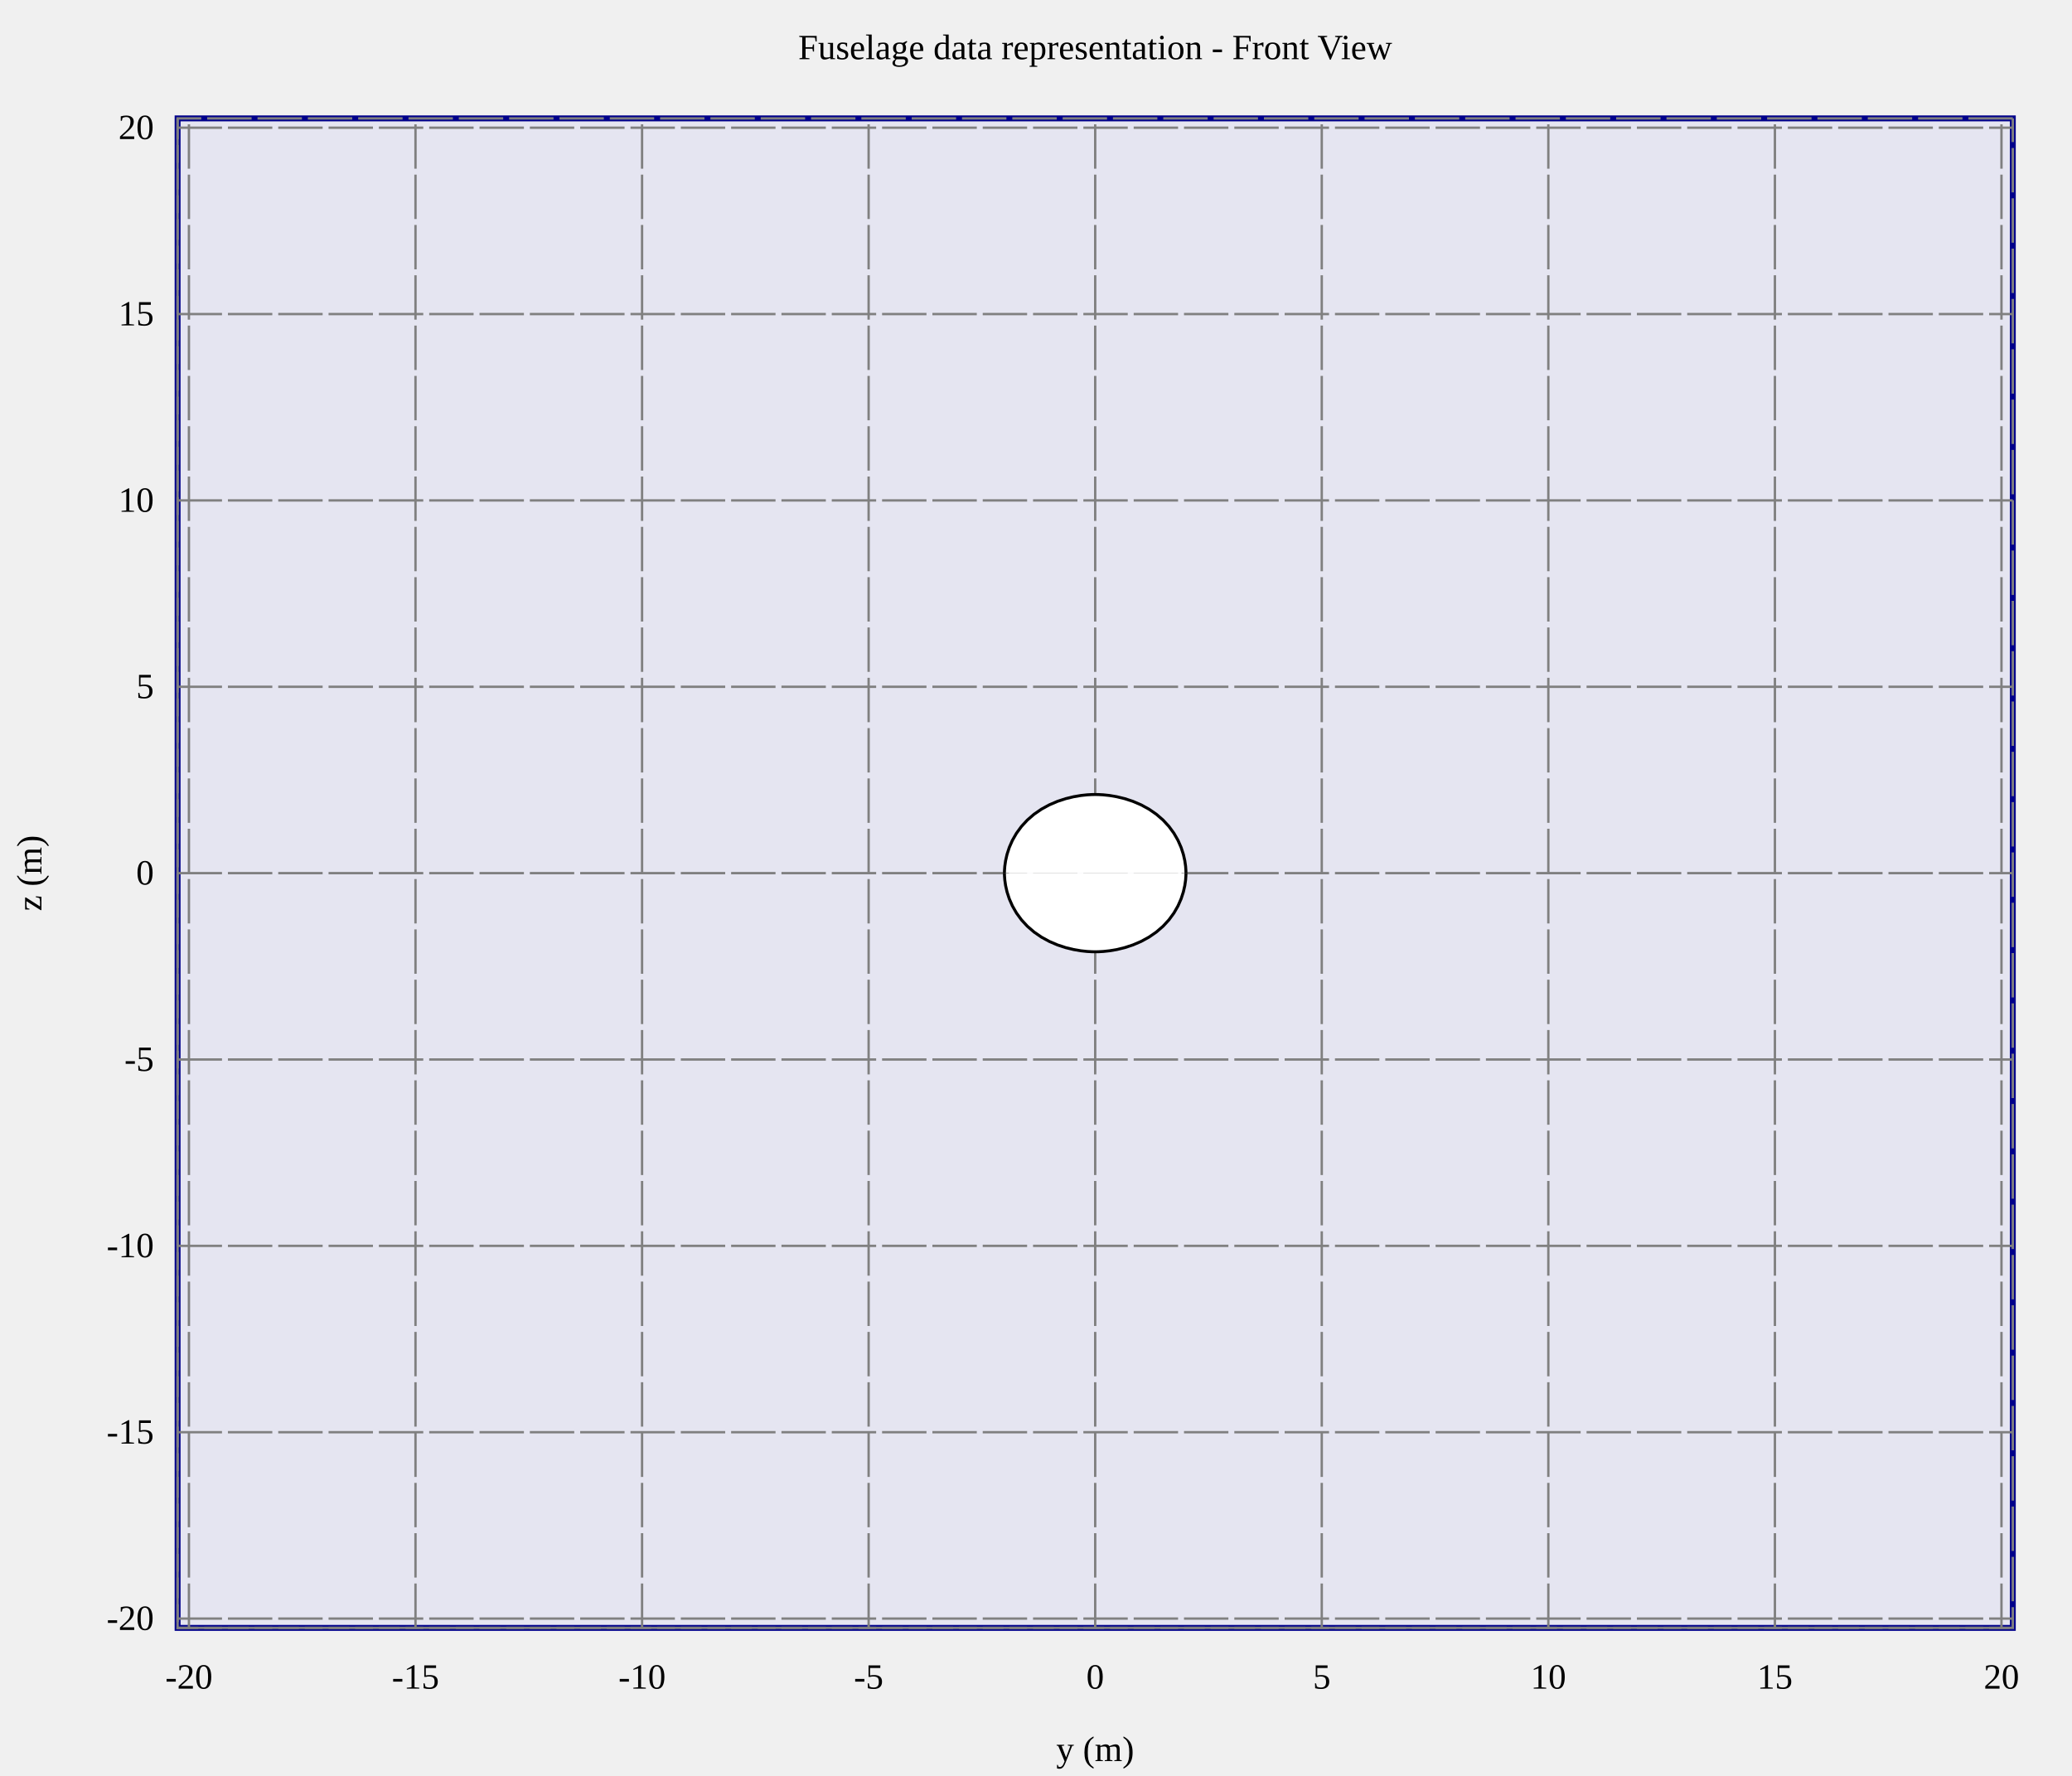
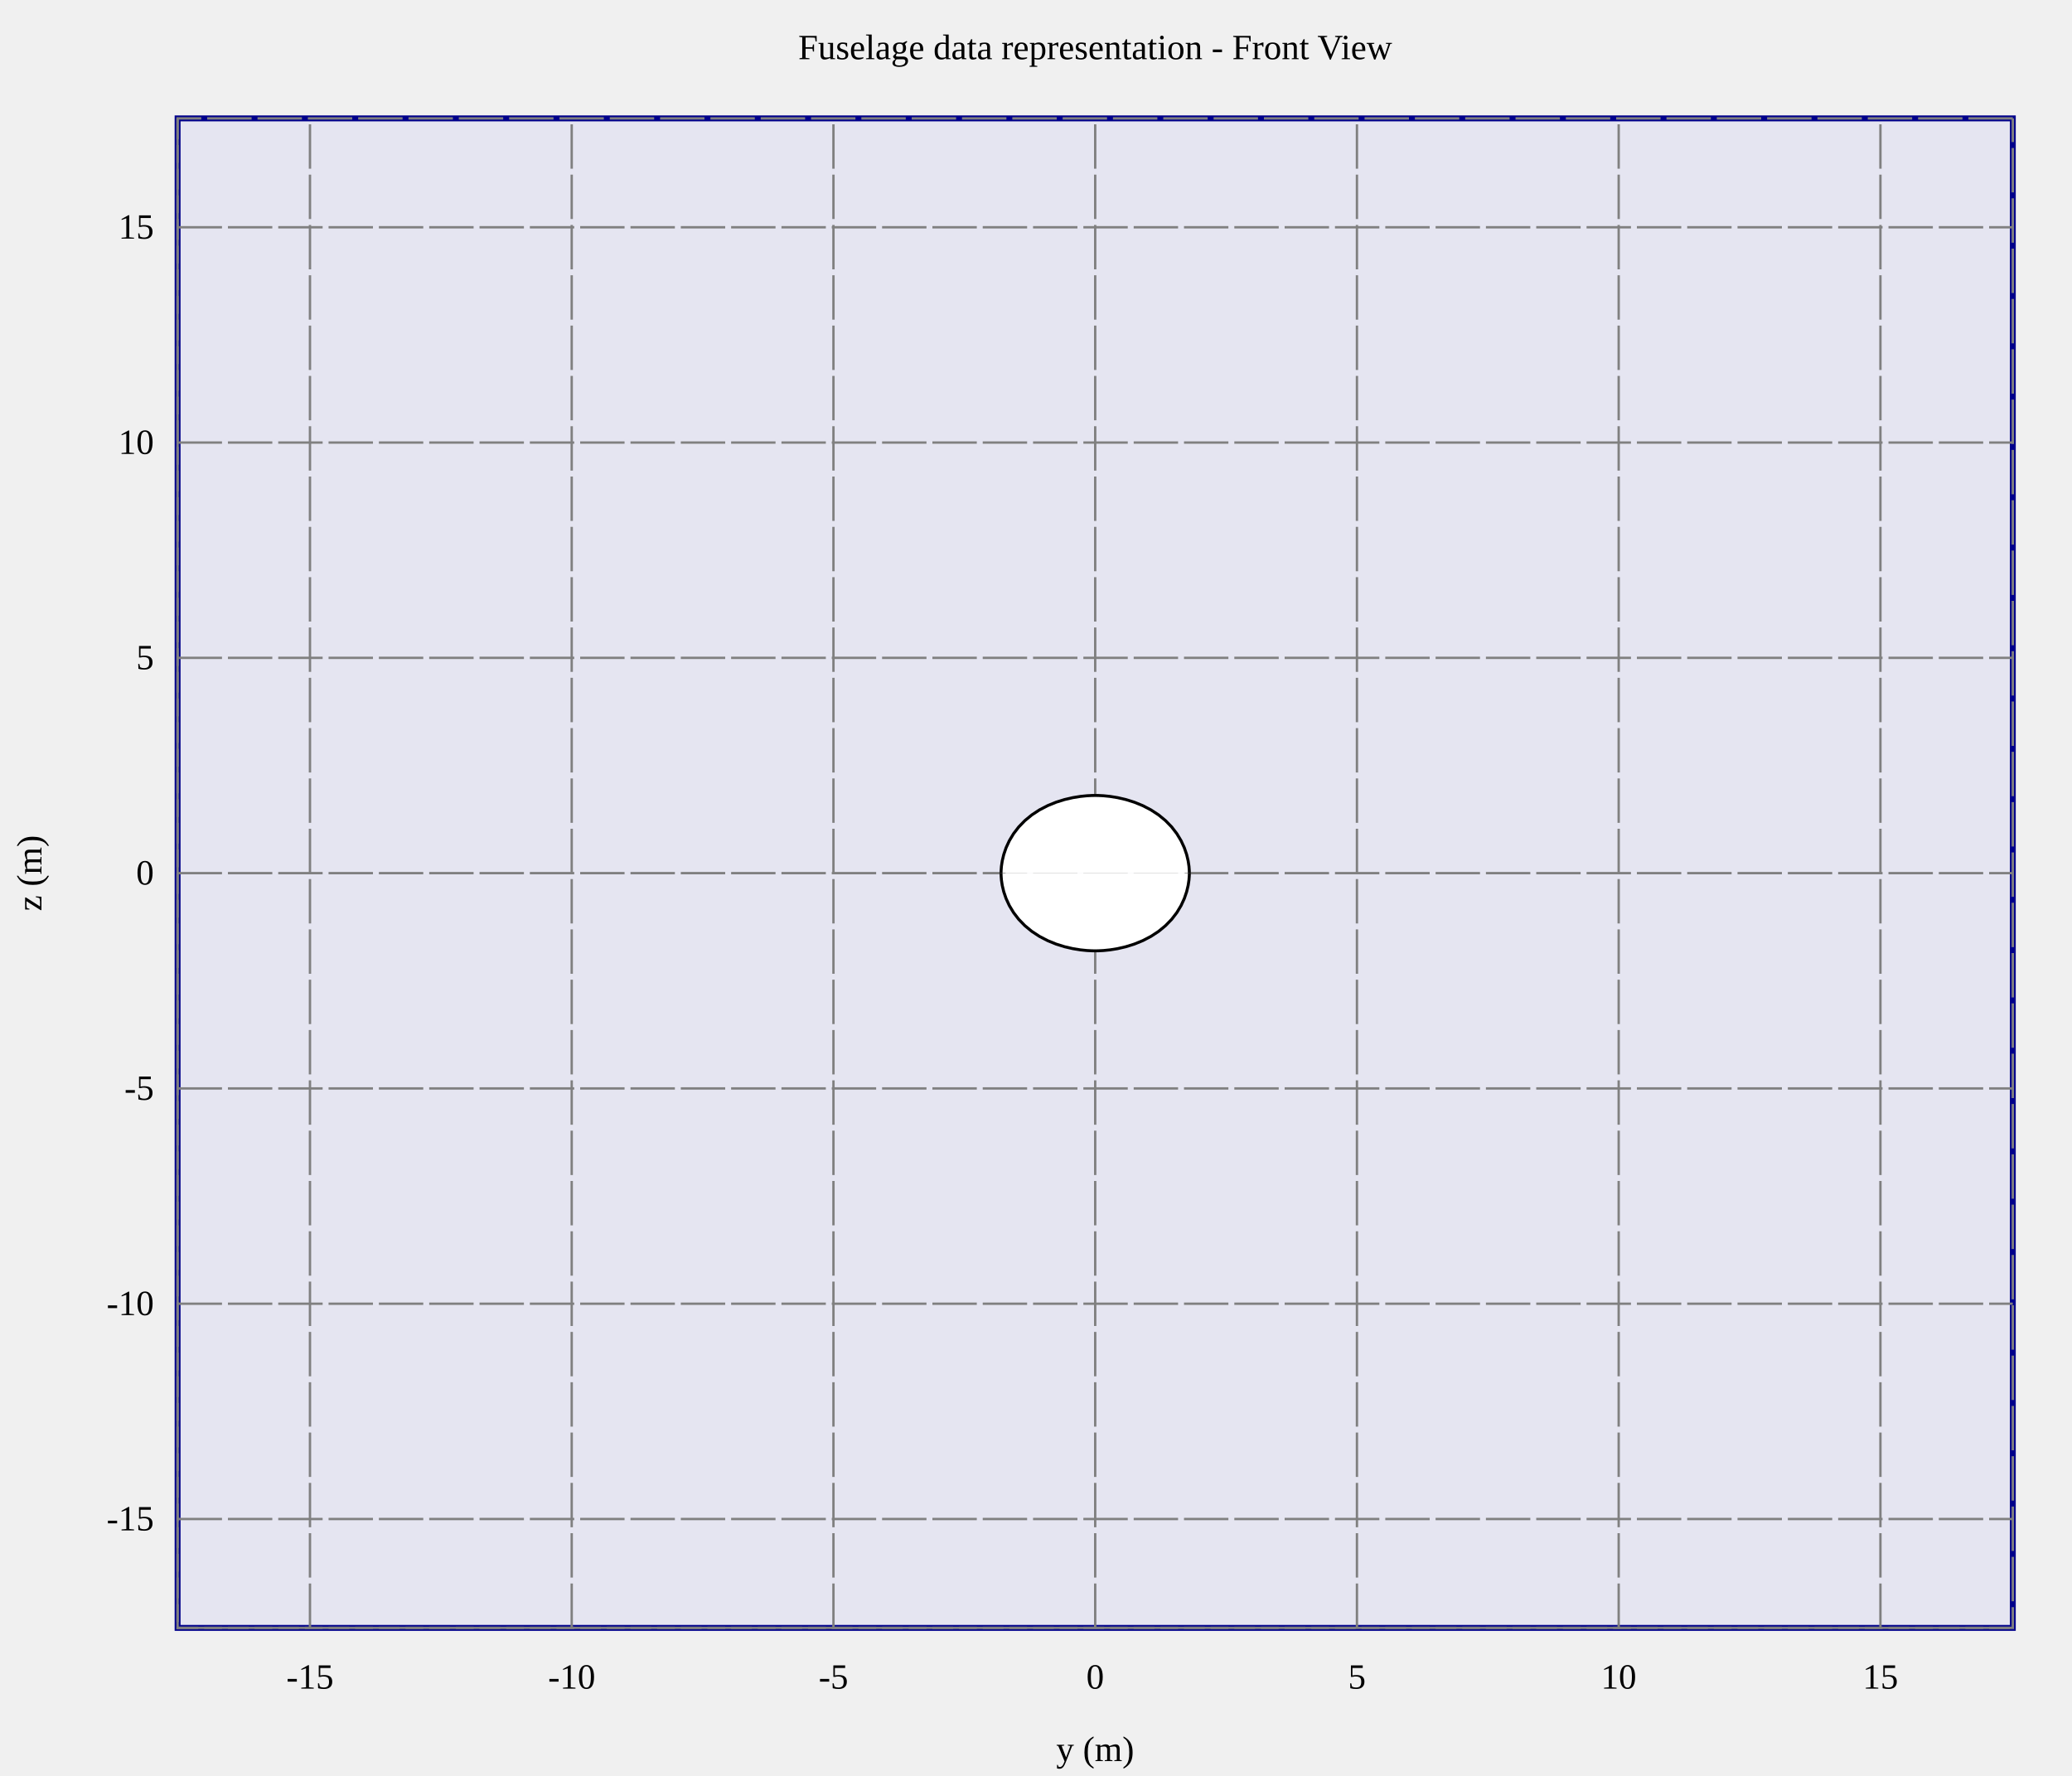
<svg xmlns="http://www.w3.org/2000/svg" id="svg" class="svg" width="700" height="600">
  <g id="page" width="700" height="600">
    <g id="graph" transform="translate(60,40)">
      <rect width="620" height="510" fill="blue" opacity="0.05" />
      <rect width="620" height="510" fill="none" opacity="1.0" style="stroke: darkblue; stroke-width: 2px;" />
      <g id="xAxis" class="axis" transform="translate(0,510)">
-         <g class="tick" transform="translate(3.826312,0)" style="opacity: 1;">
-           <line y2="-510" x2="0" style="fill: none; stroke: rgb(128, 128, 128); stroke-width: 0.8px; stroke-dasharray: 15px, 2px; font-style: normal; font-variant-caps: normal; font-weight: normal; font-size: 10px; line-height: normal; font-family: sans-serif; shape-rendering: geometricprecision;" />
-           <text dy=".71em" y="12" x="0" style="text-anchor: middle;">-20</text>
-         </g>
-         <g class="tick" transform="translate(80.36973,0)" style="opacity: 1;">
+         <g class="tick" transform="translate(44.71965,0)" style="opacity: 1;">
          <line y2="-510" x2="0" style="fill: none; stroke: rgb(128, 128, 128); stroke-width: 0.8px; stroke-dasharray: 15px, 2px; font-style: normal; font-variant-caps: normal; font-weight: normal; font-size: 10px; line-height: normal; font-family: sans-serif; shape-rendering: geometricprecision;" />
          <text dy=".71em" y="12" x="0" style="text-anchor: middle;">-15</text>
        </g>
-         <g class="tick" transform="translate(156.9132,0)" style="opacity: 1;">
+         <g class="tick" transform="translate(133.1464,0)" style="opacity: 1;">
          <line y2="-510" x2="0" style="fill: none; stroke: rgb(128, 128, 128); stroke-width: 0.8px; stroke-dasharray: 15px, 2px; font-style: normal; font-variant-caps: normal; font-weight: normal; font-size: 10px; line-height: normal; font-family: sans-serif; shape-rendering: geometricprecision;" />
          <text dy=".71em" y="12" x="0" style="text-anchor: middle;">-10</text>
        </g>
-         <g class="tick" transform="translate(233.4566,0)" style="opacity: 1;">
+         <g class="tick" transform="translate(221.5732,0)" style="opacity: 1;">
          <line y2="-510" x2="0" style="fill: none; stroke: rgb(128, 128, 128); stroke-width: 0.8px; stroke-dasharray: 15px, 2px; font-style: normal; font-variant-caps: normal; font-weight: normal; font-size: 10px; line-height: normal; font-family: sans-serif; shape-rendering: geometricprecision;" />
          <text dy=".71em" y="12" x="0" style="text-anchor: middle;">-5</text>
        </g>
        <g class="tick" transform="translate(310,0)" style="opacity: 1;">
          <line y2="-510" x2="0" style="fill: none; stroke: rgb(128, 128, 128); stroke-width: 0.8px; stroke-dasharray: 15px, 2px; font-style: normal; font-variant-caps: normal; font-weight: normal; font-size: 10px; line-height: normal; font-family: sans-serif; shape-rendering: geometricprecision;" />
          <text dy=".71em" y="12" x="0" style="text-anchor: middle;">0</text>
        </g>
-         <g class="tick" transform="translate(386.5434,0)" style="opacity: 1;">
+         <g class="tick" transform="translate(398.4268,0)" style="opacity: 1;">
          <line y2="-510" x2="0" style="fill: none; stroke: rgb(128, 128, 128); stroke-width: 0.8px; stroke-dasharray: 15px, 2px; font-style: normal; font-variant-caps: normal; font-weight: normal; font-size: 10px; line-height: normal; font-family: sans-serif; shape-rendering: geometricprecision;" />
          <text dy=".71em" y="12" x="0" style="text-anchor: middle;">5</text>
        </g>
-         <g class="tick" transform="translate(463.0868,0)" style="opacity: 1;">
+         <g class="tick" transform="translate(486.8536,0)" style="opacity: 1;">
          <line y2="-510" x2="0" style="fill: none; stroke: rgb(128, 128, 128); stroke-width: 0.8px; stroke-dasharray: 15px, 2px; font-style: normal; font-variant-caps: normal; font-weight: normal; font-size: 10px; line-height: normal; font-family: sans-serif; shape-rendering: geometricprecision;" />
          <text dy=".71em" y="12" x="0" style="text-anchor: middle;">10</text>
        </g>
-         <g class="tick" transform="translate(539.6303,0)" style="opacity: 1;">
+         <g class="tick" transform="translate(575.2803,0)" style="opacity: 1;">
          <line y2="-510" x2="0" style="fill: none; stroke: rgb(128, 128, 128); stroke-width: 0.8px; stroke-dasharray: 15px, 2px; font-style: normal; font-variant-caps: normal; font-weight: normal; font-size: 10px; line-height: normal; font-family: sans-serif; shape-rendering: geometricprecision;" />
          <text dy=".71em" y="12" x="0" style="text-anchor: middle;">15</text>
-         </g>
-         <g class="tick" transform="translate(616.1737,0)" style="opacity: 1;">
-           <line y2="-510" x2="0" style="fill: none; stroke: rgb(128, 128, 128); stroke-width: 0.8px; stroke-dasharray: 15px, 2px; font-style: normal; font-variant-caps: normal; font-weight: normal; font-size: 10px; line-height: normal; font-family: sans-serif; shape-rendering: geometricprecision;" />
-           <text dy=".71em" y="12" x="0" style="text-anchor: middle;">20</text>
        </g>
        <path class="domain" d="M0,-510V0H620V-510" style="fill: none; stroke: rgb(128, 128, 128); stroke-width: 0.8px; stroke-dasharray: 15px, 2px; font-style: normal; font-variant-caps: normal; font-weight: normal; font-size: 10px; line-height: normal; font-family: sans-serif; shape-rendering: geometricprecision;" />
      </g>
      <g id="yAxis" class="axis">
-         <g class="tick" transform="translate(0,506.8525)" style="opacity: 1;">
-           <line x2="620" y2="0" style="fill: none; stroke: rgb(128, 128, 128); stroke-dasharray: 15px, 2px; stroke-width: 0.8px; shape-rendering: geometricprecision;" />
-           <text dy=".32em" x="-8" y="0" style="text-anchor: end;">-20</text>
-         </g>
-         <g class="tick" transform="translate(0,443.8894)" style="opacity: 1;">
+         <g class="tick" transform="translate(0,473.2145)" style="opacity: 1;">
          <line x2="620" y2="0" style="fill: none; stroke: rgb(128, 128, 128); stroke-dasharray: 15px, 2px; stroke-width: 0.8px; shape-rendering: geometricprecision;" />
          <text dy=".32em" x="-8" y="0" style="text-anchor: end;">-15</text>
        </g>
-         <g class="tick" transform="translate(0,380.9263)" style="opacity: 1;">
+         <g class="tick" transform="translate(0,400.4763)" style="opacity: 1;">
          <line x2="620" y2="0" style="fill: none; stroke: rgb(128, 128, 128); stroke-dasharray: 15px, 2px; stroke-width: 0.8px; shape-rendering: geometricprecision;" />
          <text dy=".32em" x="-8" y="0" style="text-anchor: end;">-10</text>
        </g>
-         <g class="tick" transform="translate(0,317.9631)" style="opacity: 1;">
+         <g class="tick" transform="translate(0,327.7382)" style="opacity: 1;">
          <line x2="620" y2="0" style="fill: none; stroke: rgb(128, 128, 128); stroke-dasharray: 15px, 2px; stroke-width: 0.8px; shape-rendering: geometricprecision;" />
          <text dy=".32em" x="-8" y="0" style="text-anchor: end;">-5</text>
        </g>
        <g class="tick" transform="translate(0,255)" style="opacity: 1;">
          <line x2="620" y2="0" style="fill: none; stroke: rgb(128, 128, 128); stroke-dasharray: 15px, 2px; stroke-width: 0.8px; shape-rendering: geometricprecision;" />
          <text dy=".32em" x="-8" y="0" style="text-anchor: end;">0</text>
        </g>
-         <g class="tick" transform="translate(0,192.0369)" style="opacity: 1;">
+         <g class="tick" transform="translate(0,182.2618)" style="opacity: 1;">
          <line x2="620" y2="0" style="fill: none; stroke: rgb(128, 128, 128); stroke-dasharray: 15px, 2px; stroke-width: 0.8px; shape-rendering: geometricprecision;" />
          <text dy=".32em" x="-8" y="0" style="text-anchor: end;">5</text>
        </g>
-         <g class="tick" transform="translate(0,129.0737)" style="opacity: 1;">
+         <g class="tick" transform="translate(0,109.5237)" style="opacity: 1;">
          <line x2="620" y2="0" style="fill: none; stroke: rgb(128, 128, 128); stroke-dasharray: 15px, 2px; stroke-width: 0.8px; shape-rendering: geometricprecision;" />
          <text dy=".32em" x="-8" y="0" style="text-anchor: end;">10</text>
        </g>
-         <g class="tick" transform="translate(0,66.11059)" style="opacity: 1;">
+         <g class="tick" transform="translate(0,36.78552)" style="opacity: 1;">
          <line x2="620" y2="0" style="fill: none; stroke: rgb(128, 128, 128); stroke-dasharray: 15px, 2px; stroke-width: 0.8px; shape-rendering: geometricprecision;" />
          <text dy=".32em" x="-8" y="0" style="text-anchor: end;">15</text>
-         </g>
-         <g class="tick" transform="translate(0,3.14745)" style="opacity: 1;">
-           <line x2="620" y2="0" style="fill: none; stroke: rgb(128, 128, 128); stroke-dasharray: 15px, 2px; stroke-width: 0.8px; shape-rendering: geometricprecision;" />
-           <text dy=".32em" x="-8" y="0" style="text-anchor: end;">20</text>
        </g>
        <path class="domain" d="M620,0H0V510H620" style="fill: none; stroke: rgb(128, 128, 128); stroke-dasharray: 15px, 2px; stroke-width: 0.8px; shape-rendering: geometricprecision;" />
      </g>
      <g id="xy" class="xy">
-         <path id="line" d="M279.842,255L279.857,254.13L279.959,252.714L280.221,250.89L280.701,248.78L281.444,246.497L282.481,244.138L283.827,241.791L285.482,239.529L287.433,237.414L289.654,235.495L292.101,233.808L294.718,232.377L297.433,231.214L300.162,230.318L302.804,229.676L305.245,229.261L307.356,229.034L308.993,228.946L310,228.933L310,228.933L311.007,228.946L312.644,229.034L314.755,229.261L317.196,229.676L319.838,230.318L322.567,231.214L325.282,232.377L327.899,233.808L330.346,235.495L332.567,237.414L334.518,239.529L336.173,241.791L337.519,244.138L338.556,246.497L339.299,248.78L339.779,250.89L340.041,252.714L340.143,254.13L340.158,255" class="line" style="fill:none; stroke:black; stroke-width:2" />
-         <path id="area" d="M279.842,255L279.857,254.13L279.959,252.714L280.221,250.89L280.701,248.78L281.444,246.497L282.481,244.138L283.827,241.791L285.482,239.529L287.433,237.414L289.654,235.495L292.101,233.808L294.718,232.377L297.433,231.214L300.162,230.318L302.804,229.676L305.245,229.261L307.356,229.034L308.993,228.946L310,228.933L310,228.933L311.007,228.946L312.644,229.034L314.755,229.261L317.196,229.676L319.838,230.318L322.567,231.214L325.282,232.377L327.899,233.808L330.346,235.495L332.567,237.414L334.518,239.529L336.173,241.791L337.519,244.138L338.556,246.497L339.299,248.78L339.779,250.89L340.041,252.714L340.143,254.13L340.158,255L340.158,255L340.143,255L340.041,255L339.779,255L339.299,255L338.556,255L337.519,255L336.173,255L334.518,255L332.567,255L330.346,255L327.899,255L325.282,255L322.567,255L319.838,255L317.196,255L314.755,255L312.644,255L311.007,255L310,255L310,255L308.993,255L307.356,255L305.245,255L302.804,255L300.162,255L297.433,255L294.718,255L292.101,255L289.654,255L287.433,255L285.482,255L283.827,255L282.481,255L281.444,255L280.701,255L280.221,255L279.959,255L279.857,255L279.842,255Z" class="area" style="fill:white;" opacity="1" />
+         <path id="line" d="M278.697,255L278.713,254.141L278.818,252.742L279.09,250.94L279.589,248.856L280.36,246.6L281.436,244.27L282.833,241.952L284.551,239.717L286.577,237.628L288.881,235.732L291.421,234.066L294.137,232.653L296.956,231.504L299.788,230.619L302.531,229.984L305.064,229.574L307.255,229.351L308.955,229.264L310,229.251L310,229.251L311.045,229.264L312.745,229.351L314.936,229.574L317.469,229.984L320.212,230.619L323.044,231.504L325.863,232.653L328.579,234.066L331.119,235.732L333.423,237.628L335.449,239.717L337.167,241.952L338.564,244.27L339.64,246.6L340.411,248.856L340.91,250.94L341.182,252.742L341.287,254.141L341.303,255" class="line" style="fill:none; stroke:black; stroke-width:2" />
+         <path id="area" d="M278.697,255L278.713,254.141L278.818,252.742L279.09,250.94L279.589,248.856L280.36,246.6L281.436,244.27L282.833,241.952L284.551,239.717L286.577,237.628L288.881,235.732L291.421,234.066L294.137,232.653L296.956,231.504L299.788,230.619L302.531,229.984L305.064,229.574L307.255,229.351L308.955,229.264L310,229.251L310,229.251L311.045,229.264L312.745,229.351L314.936,229.574L317.469,229.984L320.212,230.619L323.044,231.504L325.863,232.653L328.579,234.066L331.119,235.732L333.423,237.628L335.449,239.717L337.167,241.952L338.564,244.27L339.64,246.6L340.411,248.856L340.91,250.94L341.182,252.742L341.287,254.141L341.303,255L341.303,255L341.287,255L341.182,255L340.91,255L340.411,255L339.64,255L338.564,255L337.167,255L335.449,255L333.423,255L331.119,255L328.579,255L325.863,255L323.044,255L320.212,255L317.469,255L314.936,255L312.745,255L311.045,255L310,255L310,255L308.955,255L307.255,255L305.064,255L302.531,255L299.788,255L296.956,255L294.137,255L291.421,255L288.881,255L286.577,255L284.551,255L282.833,255L281.436,255L280.36,255L279.589,255L279.09,255L278.818,255L278.713,255L278.697,255Z" class="area" style="fill:white;" opacity="1" />
      </g>
      <g id="xy" class="xy">
-         <path id="line" d="M340.158,255L340.143,255.87L340.041,257.286L339.779,259.11L339.299,261.22L338.556,263.503L337.519,265.862L336.173,268.209L334.518,270.471L332.567,272.586L330.346,274.505L327.899,276.192L325.282,277.623L322.567,278.786L319.838,279.682L317.196,280.324L314.755,280.739L312.644,280.966L311.007,281.054L310,281.067L310,281.067L308.993,281.054L307.356,280.966L305.245,280.739L302.804,280.324L300.162,279.682L297.433,278.786L294.718,277.623L292.101,276.192L289.654,274.505L287.433,272.586L285.482,270.471L283.827,268.209L282.481,265.862L281.444,263.503L280.701,261.22L280.221,259.11L279.959,257.286L279.857,255.87L279.842,255" class="line" style="fill:none; stroke:black; stroke-width:2" />
-         <path id="area" d="M340.158,255L340.143,255.87L340.041,257.286L339.779,259.11L339.299,261.22L338.556,263.503L337.519,265.862L336.173,268.209L334.518,270.471L332.567,272.586L330.346,274.505L327.899,276.192L325.282,277.623L322.567,278.786L319.838,279.682L317.196,280.324L314.755,280.739L312.644,280.966L311.007,281.054L310,281.067L310,281.067L308.993,281.054L307.356,280.966L305.245,280.739L302.804,280.324L300.162,279.682L297.433,278.786L294.718,277.623L292.101,276.192L289.654,274.505L287.433,272.586L285.482,270.471L283.827,268.209L282.481,265.862L281.444,263.503L280.701,261.22L280.221,259.11L279.959,257.286L279.857,255.87L279.842,255L279.842,255L279.857,255L279.959,255L280.221,255L280.701,255L281.444,255L282.481,255L283.827,255L285.482,255L287.433,255L289.654,255L292.101,255L294.718,255L297.433,255L300.162,255L302.804,255L305.245,255L307.356,255L308.993,255L310,255L310,255L311.007,255L312.644,255L314.755,255L317.196,255L319.838,255L322.567,255L325.282,255L327.899,255L330.346,255L332.567,255L334.518,255L336.173,255L337.519,255L338.556,255L339.299,255L339.779,255L340.041,255L340.143,255L340.158,255Z" class="area" style="fill:white;" opacity="1" />
+         <path id="line" d="M341.303,255L341.287,255.859L341.182,257.258L340.91,259.06L340.411,261.144L339.64,263.4L338.564,265.73L337.167,268.048L335.449,270.283L333.423,272.372L331.119,274.268L328.579,275.934L325.863,277.347L323.044,278.496L320.212,279.381L317.469,280.016L314.936,280.426L312.745,280.649L311.045,280.736L310,280.749L310,280.749L308.955,280.736L307.255,280.649L305.064,280.426L302.531,280.016L299.788,279.381L296.956,278.496L294.137,277.347L291.421,275.934L288.881,274.268L286.577,272.372L284.551,270.283L282.833,268.048L281.436,265.73L280.36,263.4L279.589,261.144L279.09,259.06L278.818,257.258L278.713,255.859L278.697,255" class="line" style="fill:none; stroke:black; stroke-width:2" />
+         <path id="area" d="M341.303,255L341.287,255.859L341.182,257.258L340.91,259.06L340.411,261.144L339.64,263.4L338.564,265.73L337.167,268.048L335.449,270.283L333.423,272.372L331.119,274.268L328.579,275.934L325.863,277.347L323.044,278.496L320.212,279.381L317.469,280.016L314.936,280.426L312.745,280.649L311.045,280.736L310,280.749L310,280.749L308.955,280.736L307.255,280.649L305.064,280.426L302.531,280.016L299.788,279.381L296.956,278.496L294.137,277.347L291.421,275.934L288.881,274.268L286.577,272.372L284.551,270.283L282.833,268.048L281.436,265.73L280.36,263.4L279.589,261.144L279.09,259.06L278.818,257.258L278.713,255.859L278.697,255L278.697,255L278.713,255L278.818,255L279.09,255L279.589,255L280.36,255L281.436,255L282.833,255L284.551,255L286.577,255L288.881,255L291.421,255L294.137,255L296.956,255L299.788,255L302.531,255L305.064,255L307.255,255L308.955,255L310,255L310,255L311.045,255L312.745,255L314.936,255L317.469,255L320.212,255L323.044,255L325.863,255L328.579,255L331.119,255L333.423,255L335.449,255L337.167,255L338.564,255L339.64,255L340.411,255L340.91,255L341.182,255L341.287,255L341.303,255Z" class="area" style="fill:white;" opacity="1" />
      </g>
    </g>
  </g>
  <text class="x label" text-anchor="middle" x="370" y="595">y (m)</text>
  <text class="y label" text-anchor="middle" x="-295" y="5" dy=".75em" transform="rotate(-90)">z (m)</text>
  <text class="title" text-anchor="middle" x="370" y="20">Fuselage data representation - Front View</text>
</svg>
